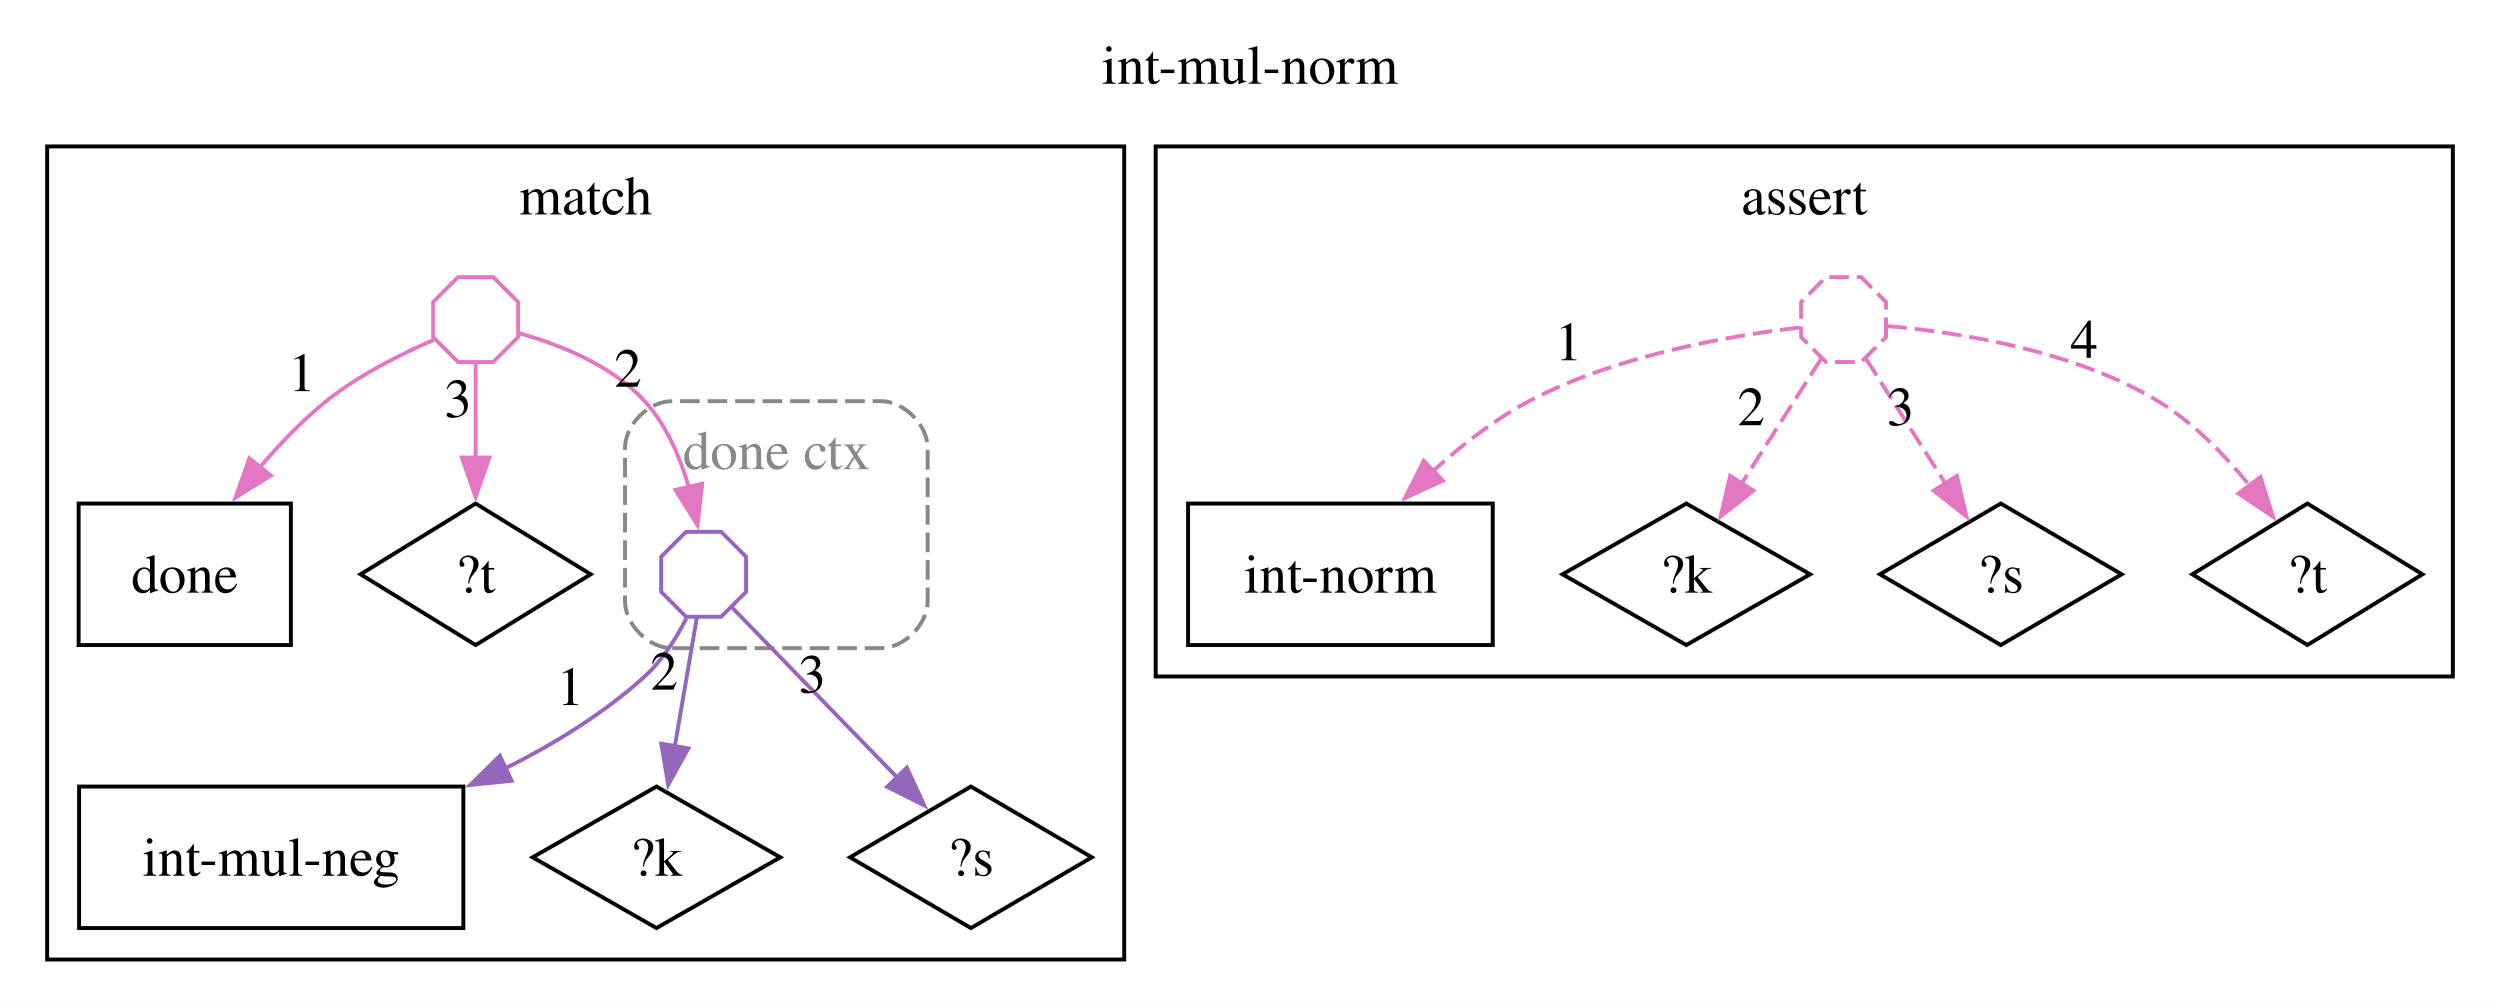
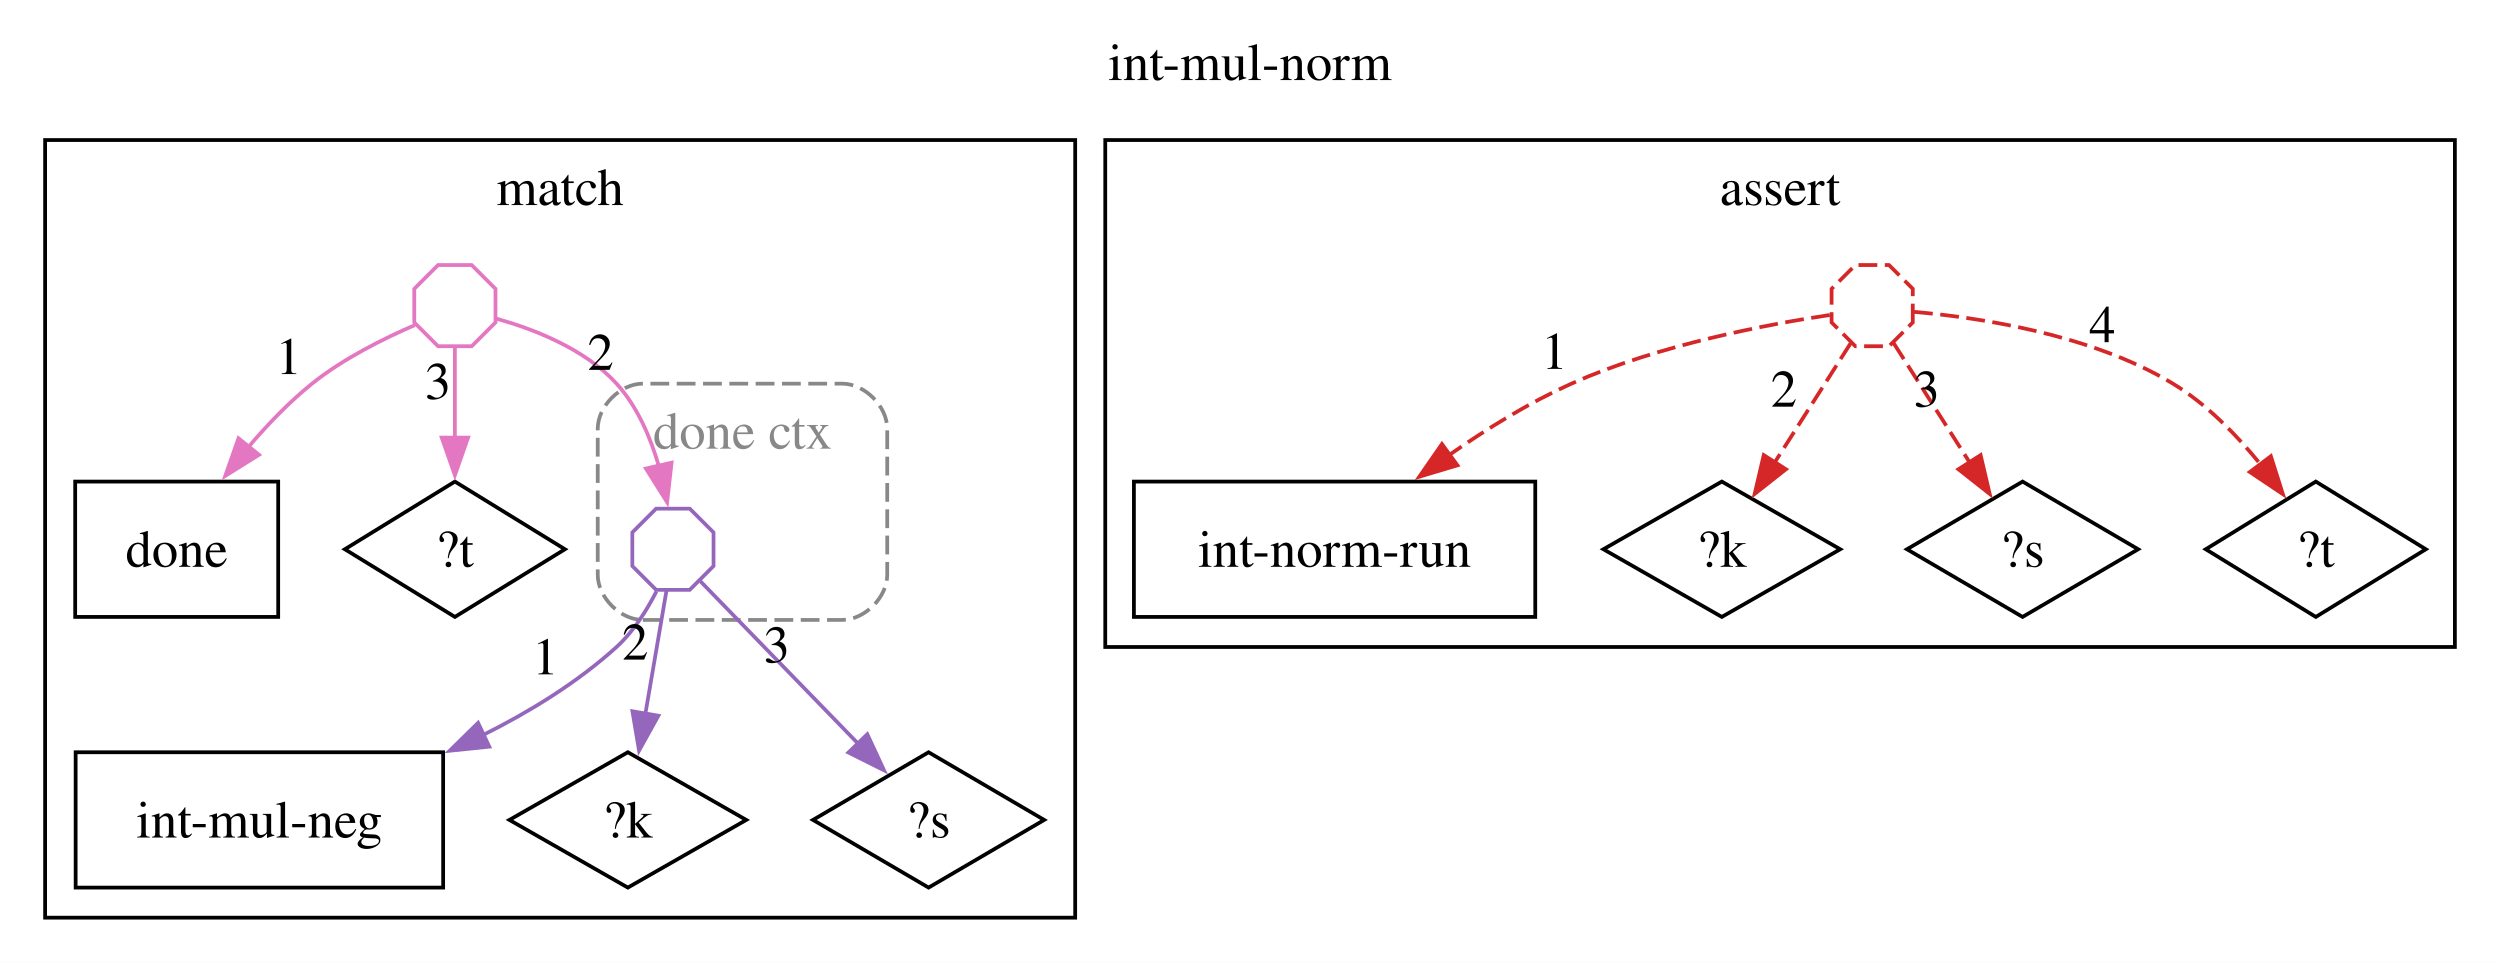
- <svg xmlns="http://www.w3.org/2000/svg" width="636pt" height="256pt" viewBox="0.00 0.00 636.00 256.00">
+ <svg xmlns="http://www.w3.org/2000/svg" width="665pt" height="256pt" viewBox="0.00 0.00 665.00 256.00">
  <g id="graph0" class="graph" transform="scale(1 1) rotate(0) translate(4 252.1)">
-     <polygon fill="white" stroke="none" points="-4,4 -4,-252.1 632,-252.1 632,4 -4,4" />
-     <text xml:space="preserve" text-anchor="middle" x="314" y="-230.8" font-family="Times,serif" font-size="14.00">int-mul-norm</text>
+     <polygon fill="white" stroke="none" points="-4,4 -4,-252.1 661,-252.1 661,4 -4,4" />
+     <text xml:space="preserve" text-anchor="middle" x="328.5" y="-230.8" font-family="Times,serif" font-size="14.00">int-mul-norm</text>
    <g id="clust1" class="cluster">
      <polygon fill="none" stroke="black" points="8,-8 8,-214.85 282,-214.85 282,-8 8,-8" />
      <text xml:space="preserve" text-anchor="middle" x="145" y="-197.55" font-family="Times,serif" font-size="14.00">match</text>
    </g>
    <g id="clust2" class="cluster">
      <path fill="none" stroke="#888888" stroke-dasharray="5,2" d="M167,-87.2C167,-87.2 220,-87.2 220,-87.2 226,-87.2 232,-93.2 232,-99.2 232,-99.2 232,-138.05 232,-138.05 232,-144.05 226,-150.05 220,-150.05 220,-150.05 167,-150.05 167,-150.05 161,-150.05 155,-144.05 155,-138.05 155,-138.05 155,-99.2 155,-99.2 155,-93.2 161,-87.2 167,-87.2" />
      <text xml:space="preserve" text-anchor="middle" x="193.5" y="-132.75" font-family="Times,serif" font-size="14.00" fill="#888888">done ctx</text>
    </g>
    <g id="clust3" class="cluster">
-       <polygon fill="none" stroke="black" points="290,-80 290,-214.85 620,-214.85 620,-80 290,-80" />
-       <text xml:space="preserve" text-anchor="middle" x="455" y="-197.55" font-family="Times,serif" font-size="14.00">assert</text>
+       <polygon fill="none" stroke="black" points="290,-80 290,-214.85 649,-214.85 649,-80 290,-80" />
+       <text xml:space="preserve" text-anchor="middle" x="469.5" y="-197.55" font-family="Times,serif" font-size="14.00">assert</text>
    </g>
    <g id="node1" class="node">
      <polygon fill="none" stroke="black" points="70,-124 16,-124 16,-88 70,-88 70,-124" />
      <text xml:space="preserve" text-anchor="middle" x="43" y="-101.33" font-family="Times,serif" font-size="14.00">done</text>
    </g>
    <g id="node2" class="node">
      <polygon fill="none" stroke="black" points="113.88,-52 16.12,-52 16.12,-16 113.88,-16 113.88,-52" />
      <text xml:space="preserve" text-anchor="middle" x="65" y="-29.32" font-family="Times,serif" font-size="14.00">int-mul-neg</text>
    </g>
    <g id="node3" class="node">
      <polygon fill="none" stroke="black" points="163,-52 131.5,-34 163,-16 194.5,-34 163,-52" />
      <text xml:space="preserve" text-anchor="middle" x="163" y="-29.32" font-family="Times,serif" font-size="14.00">?k</text>
    </g>
    <g id="node4" class="node">
      <polygon fill="none" stroke="black" points="243,-52 212.25,-34 243,-16 273.75,-34 243,-52" />
      <text xml:space="preserve" text-anchor="middle" x="243" y="-29.32" font-family="Times,serif" font-size="14.00">?s</text>
    </g>
    <g id="node5" class="node">
      <polygon fill="none" stroke="black" points="117,-124 87.73,-106 117,-88 146.27,-106 117,-124" />
      <text xml:space="preserve" text-anchor="middle" x="117" y="-101.33" font-family="Times,serif" font-size="14.00">?t</text>
    </g>
    <g id="node6" class="node">
      <polygon fill="none" stroke="#9467bd" points="185.8,-101.53 185.8,-110.47 179.47,-116.8 170.53,-116.8 164.2,-110.47 164.2,-101.53 170.53,-95.2 179.47,-95.2 185.8,-101.53" />
    </g>
    <g id="edge4" class="edge">
      <path fill="none" stroke="#9467bd" d="M170.61,-94.78C168.08,-89.83 164.5,-84.08 160,-80 149.65,-70.62 137,-62.82 124.34,-56.51" />
      <polygon fill="#9467bd" stroke="#9467bd" points="126.15,-53.49 115.61,-52.4 123.17,-59.82 126.15,-53.49" />
      <text xml:space="preserve" text-anchor="middle" x="141.07" y="-72.73" font-family="Times,serif" font-size="14.00">1</text>
    </g>
    <g id="edge5" class="edge">
      <path fill="none" stroke="#9467bd" d="M173.28,-94.97C171.82,-86.44 169.65,-73.78 167.68,-62.29" />
      <polygon fill="#9467bd" stroke="#9467bd" points="171.13,-61.72 165.99,-52.45 164.23,-62.9 171.13,-61.72" />
      <text xml:space="preserve" text-anchor="middle" x="164.96" y="-76.65" font-family="Times,serif" font-size="14.00">2</text>
    </g>
    <g id="edge6" class="edge">
      <path fill="none" stroke="#9467bd" d="M182.28,-97.51C192.21,-87.29 210.35,-68.61 224.23,-54.32" />
      <polygon fill="#9467bd" stroke="#9467bd" points="226.7,-56.8 231.16,-47.19 221.68,-51.93 226.7,-56.8" />
      <text xml:space="preserve" text-anchor="middle" x="202.62" y="-75.89" font-family="Times,serif" font-size="14.00">3</text>
    </g>
    <g id="node7" class="node">
      <polygon fill="none" stroke="#e377c2" points="127.8,-166.33 127.8,-175.27 121.47,-181.6 112.53,-181.6 106.2,-175.27 106.2,-166.33 112.53,-160 121.47,-160 127.8,-166.33" />
    </g>
    <g id="edge1" class="edge">
      <path fill="none" stroke="#e377c2" d="M106.34,-165.62C98.33,-162.17 87.35,-156.76 79,-150.05 72.88,-145.13 67.04,-139.04 61.92,-133" />
      <polygon fill="#e377c2" stroke="#e377c2" points="64.9,-131.13 55.92,-125.52 59.44,-135.51 64.9,-131.13" />
      <text xml:space="preserve" text-anchor="middle" x="72.79" y="-152.59" font-family="Times,serif" font-size="14.00">1</text>
    </g>
    <g id="edge3" class="edge">
      <path fill="none" stroke="#e377c2" d="M117,-159.71C117,-153.13 117,-144.19 117,-135.54" />
      <polygon fill="#e377c2" stroke="#e377c2" points="120.5,-135.69 117,-125.69 113.5,-135.69 120.5,-135.69" />
      <text xml:space="preserve" text-anchor="middle" x="112.5" y="-145.99" font-family="Times,serif" font-size="14.00">3</text>
    </g>
    <g id="edge2" class="edge">
      <path fill="none" stroke="#e377c2" d="M127.99,-167.35C137.66,-164.66 151.49,-159.41 160,-150.05 165.52,-143.98 169.03,-135.76 171.25,-128.14" />
      <polygon fill="#e377c2" stroke="#e377c2" points="174.64,-129.03 173.45,-118.5 167.81,-127.47 174.64,-129.03" />
      <text xml:space="preserve" text-anchor="middle" x="155.76" y="-153.71" font-family="Times,serif" font-size="14.00">2</text>
    </g>
    <g id="node8" class="node">
-       <polygon fill="none" stroke="black" points="375.75,-124 298.25,-124 298.25,-88 375.75,-88 375.75,-124" />
-       <text xml:space="preserve" text-anchor="middle" x="337" y="-101.33" font-family="Times,serif" font-size="14.00">int-norm</text>
+       <polygon fill="none" stroke="black" points="404.38,-124 297.62,-124 297.62,-88 404.38,-88 404.38,-124" />
+       <text xml:space="preserve" text-anchor="middle" x="351" y="-101.33" font-family="Times,serif" font-size="14.00">int-norm-run</text>
    </g>
    <g id="node9" class="node">
-       <polygon fill="none" stroke="black" points="425,-124 393.5,-106 425,-88 456.5,-106 425,-124" />
-       <text xml:space="preserve" text-anchor="middle" x="425" y="-101.33" font-family="Times,serif" font-size="14.00">?k</text>
+       <polygon fill="none" stroke="black" points="454,-124 422.5,-106 454,-88 485.5,-106 454,-124" />
+       <text xml:space="preserve" text-anchor="middle" x="454" y="-101.33" font-family="Times,serif" font-size="14.00">?k</text>
    </g>
    <g id="node10" class="node">
-       <polygon fill="none" stroke="black" points="505,-124 474.25,-106 505,-88 535.75,-106 505,-124" />
-       <text xml:space="preserve" text-anchor="middle" x="505" y="-101.33" font-family="Times,serif" font-size="14.00">?s</text>
+       <polygon fill="none" stroke="black" points="534,-124 503.25,-106 534,-88 564.75,-106 534,-124" />
+       <text xml:space="preserve" text-anchor="middle" x="534" y="-101.33" font-family="Times,serif" font-size="14.00">?s</text>
    </g>
    <g id="node11" class="node">
-       <polygon fill="none" stroke="black" points="583,-124 553.73,-106 583,-88 612.27,-106 583,-124" />
-       <text xml:space="preserve" text-anchor="middle" x="583" y="-101.33" font-family="Times,serif" font-size="14.00">?t</text>
+       <polygon fill="none" stroke="black" points="612,-124 582.73,-106 612,-88 641.27,-106 612,-124" />
+       <text xml:space="preserve" text-anchor="middle" x="612" y="-101.33" font-family="Times,serif" font-size="14.00">?t</text>
    </g>
    <g id="node12" class="node">
-       <polygon fill="none" stroke="#e377c2" stroke-dasharray="5,2" points="475.8,-166.33 475.8,-175.27 469.47,-181.6 460.53,-181.6 454.2,-175.27 454.2,-166.33 460.53,-160 469.47,-160 475.8,-166.33" />
+       <polygon fill="none" stroke="#d62728" stroke-dasharray="5,2" points="504.8,-166.33 504.8,-175.27 498.47,-181.6 489.53,-181.6 483.2,-175.27 483.2,-166.33 489.53,-160 498.47,-160 504.8,-166.33" />
    </g>
    <g id="edge7" class="edge">
-       <path fill="none" stroke="#e377c2" stroke-dasharray="5,2" d="M453.78,-168.76C437.73,-166.91 407.64,-162.02 385,-150.05 376.18,-145.39 367.69,-138.75 360.36,-132.08" />
-       <polygon fill="#e377c2" stroke="#e377c2" points="363.06,-129.83 353.43,-125.41 358.2,-134.87 363.06,-129.83" />
-       <text xml:space="preserve" text-anchor="middle" x="395.04" y="-160.45" font-family="Times,serif" font-size="14.00">1</text>
+       <path fill="none" stroke="#d62728" stroke-dasharray="5,2" d="M482.72,-168.31C466.84,-165.94 437.24,-160.45 414,-150.05 402.73,-145.01 391.31,-137.93 381.35,-130.97" />
+       <polygon fill="#d62728" stroke="#d62728" points="383.68,-128.33 373.53,-125.29 379.56,-133.99 383.68,-128.33" />
+       <text xml:space="preserve" text-anchor="middle" x="409.48" y="-153.99" font-family="Times,serif" font-size="14.00">1</text>
    </g>
    <g id="edge8" class="edge">
-       <path fill="none" stroke="#e377c2" stroke-dasharray="5,2" d="M459.27,-160.8C453.98,-152.49 445.9,-139.82 438.92,-128.85" />
-       <polygon fill="#e377c2" stroke="#e377c2" points="442.06,-127.28 433.74,-120.72 436.16,-131.04 442.06,-127.28" />
-       <text xml:space="preserve" text-anchor="middle" x="441.51" y="-143.93" font-family="Times,serif" font-size="14.00">2</text>
+       <path fill="none" stroke="#d62728" stroke-dasharray="5,2" d="M488.27,-160.8C482.98,-152.49 474.9,-139.82 467.92,-128.85" />
+       <polygon fill="#d62728" stroke="#d62728" points="471.06,-127.28 462.74,-120.72 465.16,-131.04 471.06,-127.28" />
+       <text xml:space="preserve" text-anchor="middle" x="470.51" y="-143.93" font-family="Times,serif" font-size="14.00">2</text>
    </g>
    <g id="edge9" class="edge">
-       <path fill="none" stroke="#e377c2" stroke-dasharray="5,2" d="M470.73,-160.8C476.02,-152.49 484.1,-139.82 491.08,-128.85" />
-       <polygon fill="#e377c2" stroke="#e377c2" points="493.84,-131.04 496.26,-120.72 487.94,-127.28 493.84,-131.04" />
-       <text xml:space="preserve" text-anchor="middle" x="479.49" y="-143.93" font-family="Times,serif" font-size="14.00">3</text>
+       <path fill="none" stroke="#d62728" stroke-dasharray="5,2" d="M499.73,-160.8C505.02,-152.49 513.1,-139.82 520.08,-128.85" />
+       <polygon fill="#d62728" stroke="#d62728" points="522.84,-131.04 525.26,-120.72 516.94,-127.28 522.84,-131.04" />
+       <text xml:space="preserve" text-anchor="middle" x="508.49" y="-143.93" font-family="Times,serif" font-size="14.00">3</text>
    </g>
    <g id="edge10" class="edge">
-       <path fill="none" stroke="#e377c2" stroke-dasharray="5,2" d="M476.14,-169.14C492.37,-167.74 522.98,-163.4 545,-150.05 553.97,-144.61 561.99,-136.37 568.32,-128.55" />
-       <polygon fill="#e377c2" stroke="#e377c2" points="571.05,-130.75 574.25,-120.65 565.45,-126.55 571.05,-130.75" />
-       <text xml:space="preserve" text-anchor="middle" x="526.21" y="-161.07" font-family="Times,serif" font-size="14.00">4</text>
+       <path fill="none" stroke="#d62728" stroke-dasharray="5,2" d="M505.14,-169.14C521.37,-167.74 551.98,-163.4 574,-150.05 582.97,-144.61 590.99,-136.37 597.32,-128.55" />
+       <polygon fill="#d62728" stroke="#d62728" points="600.05,-130.75 603.25,-120.65 594.45,-126.55 600.05,-130.75" />
+       <text xml:space="preserve" text-anchor="middle" x="555.21" y="-161.07" font-family="Times,serif" font-size="14.00">4</text>
    </g>
  </g>
</svg>
